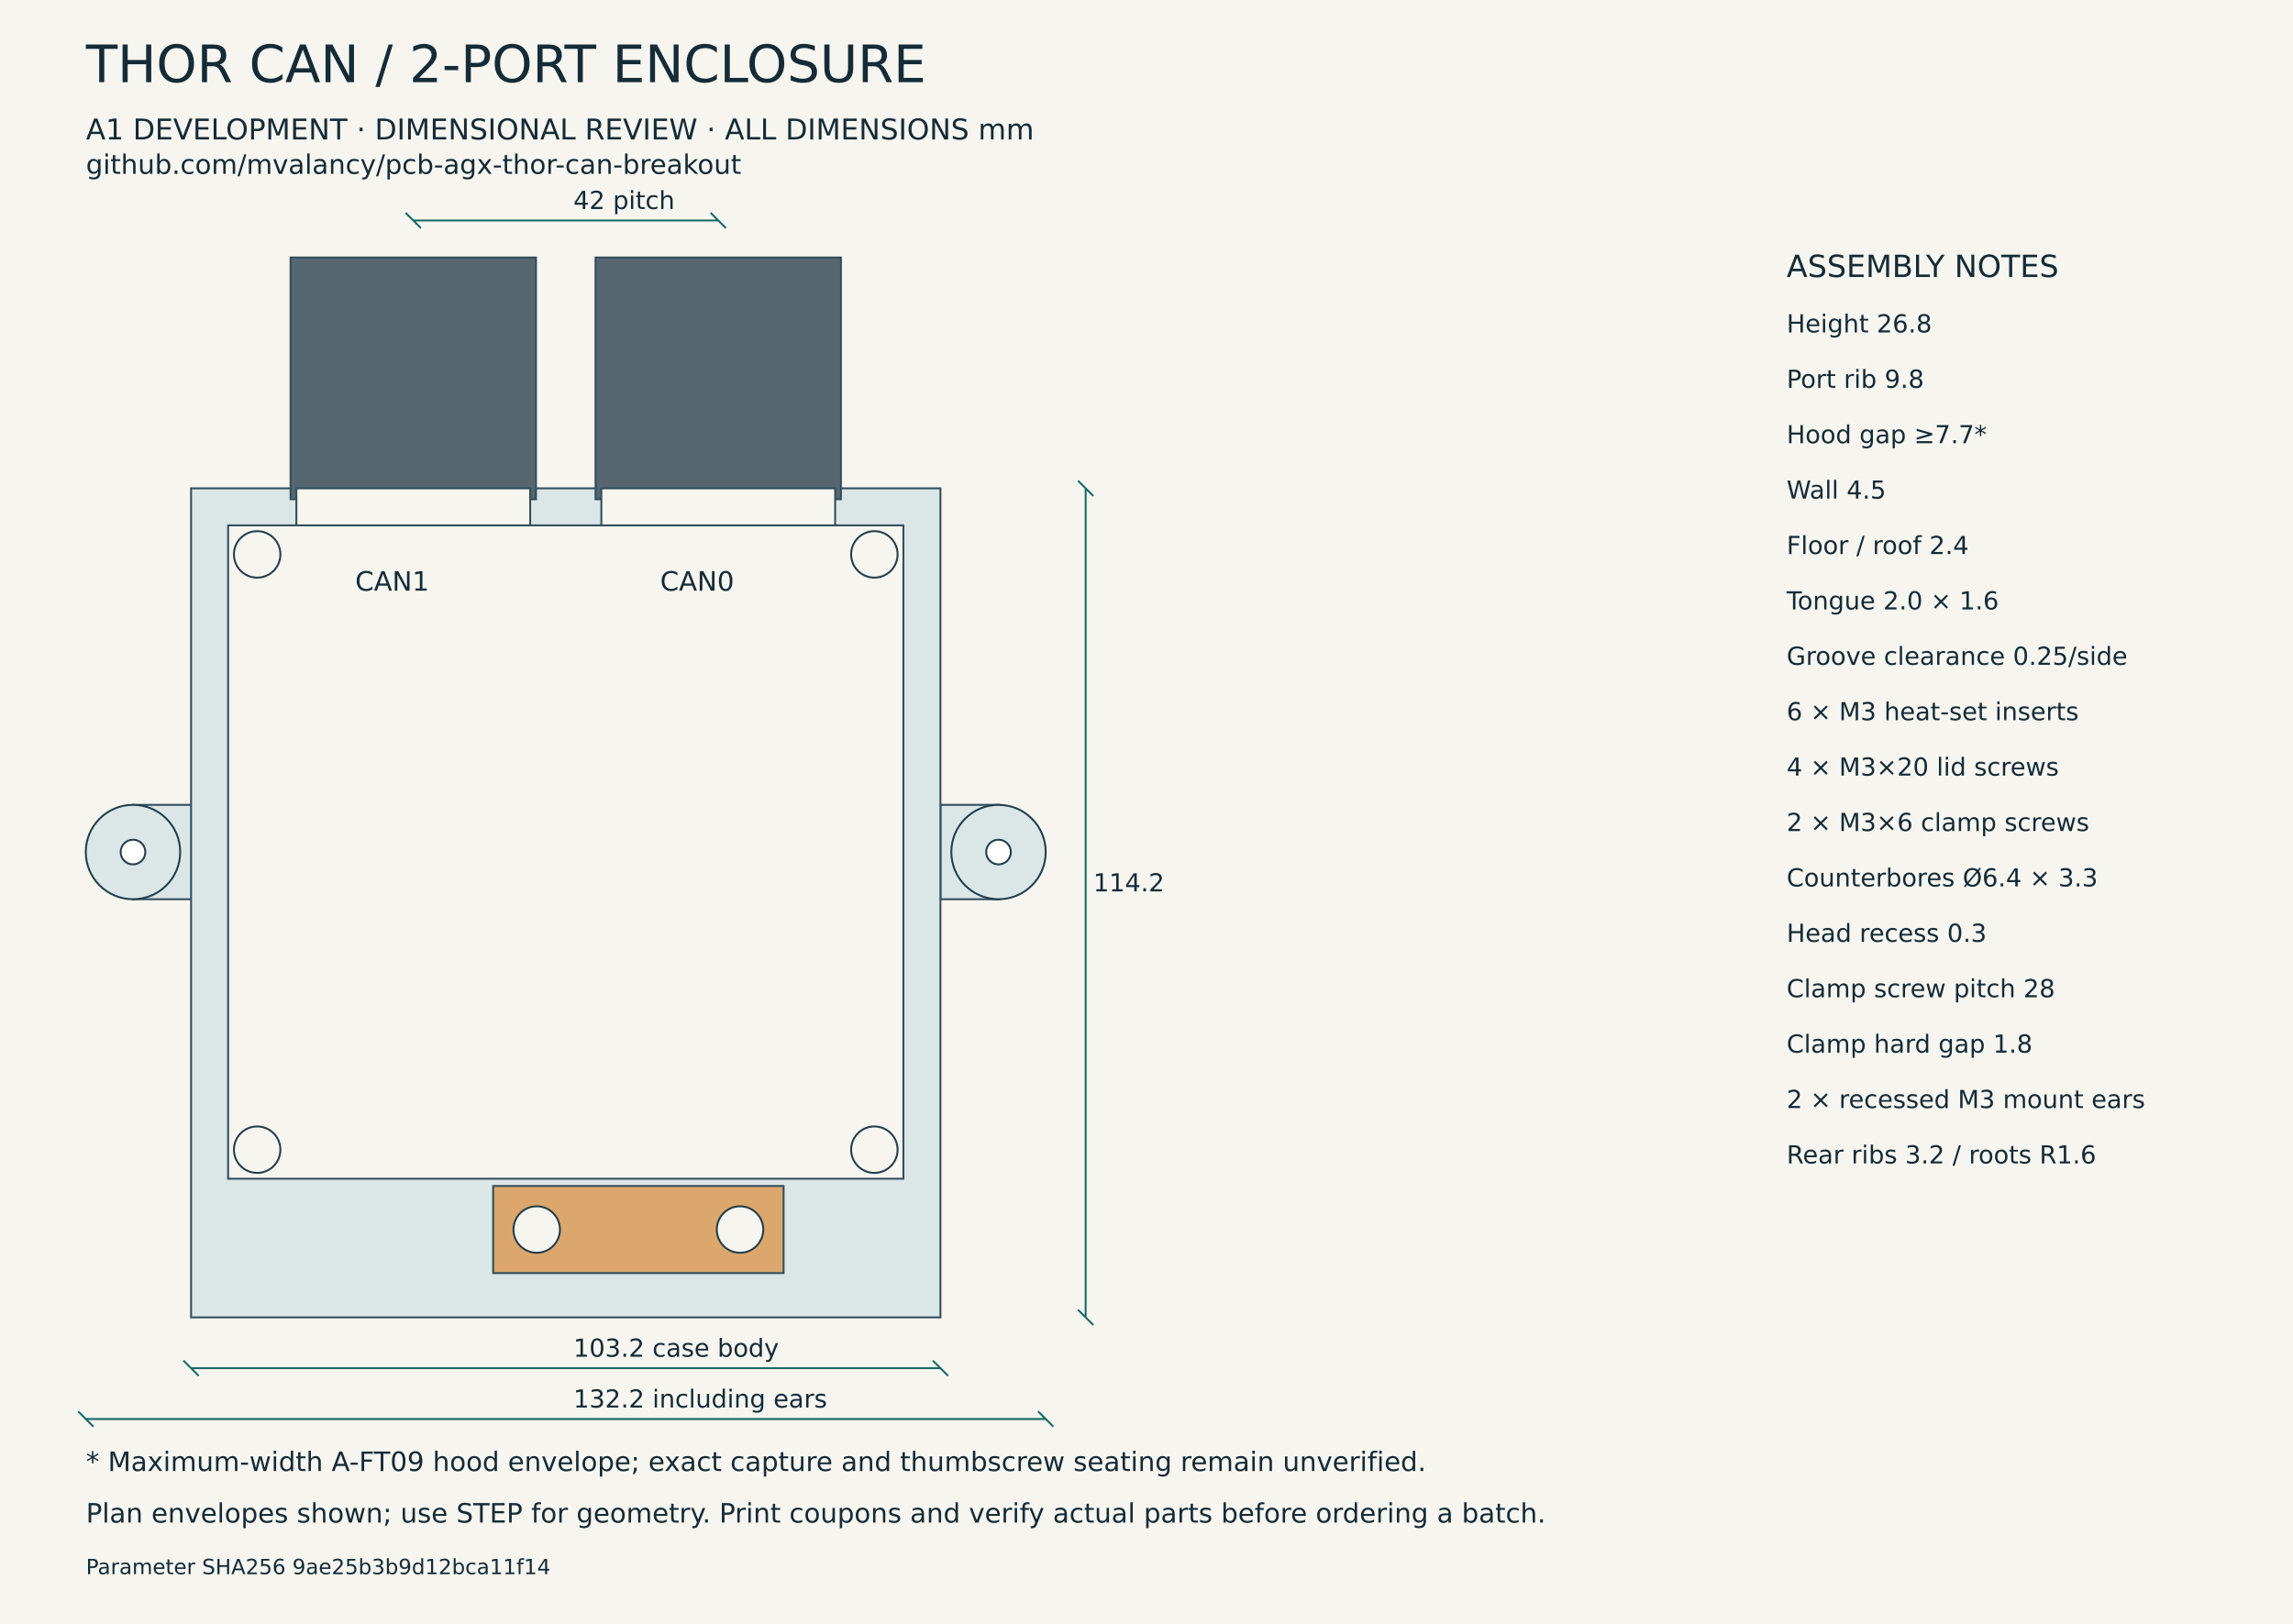
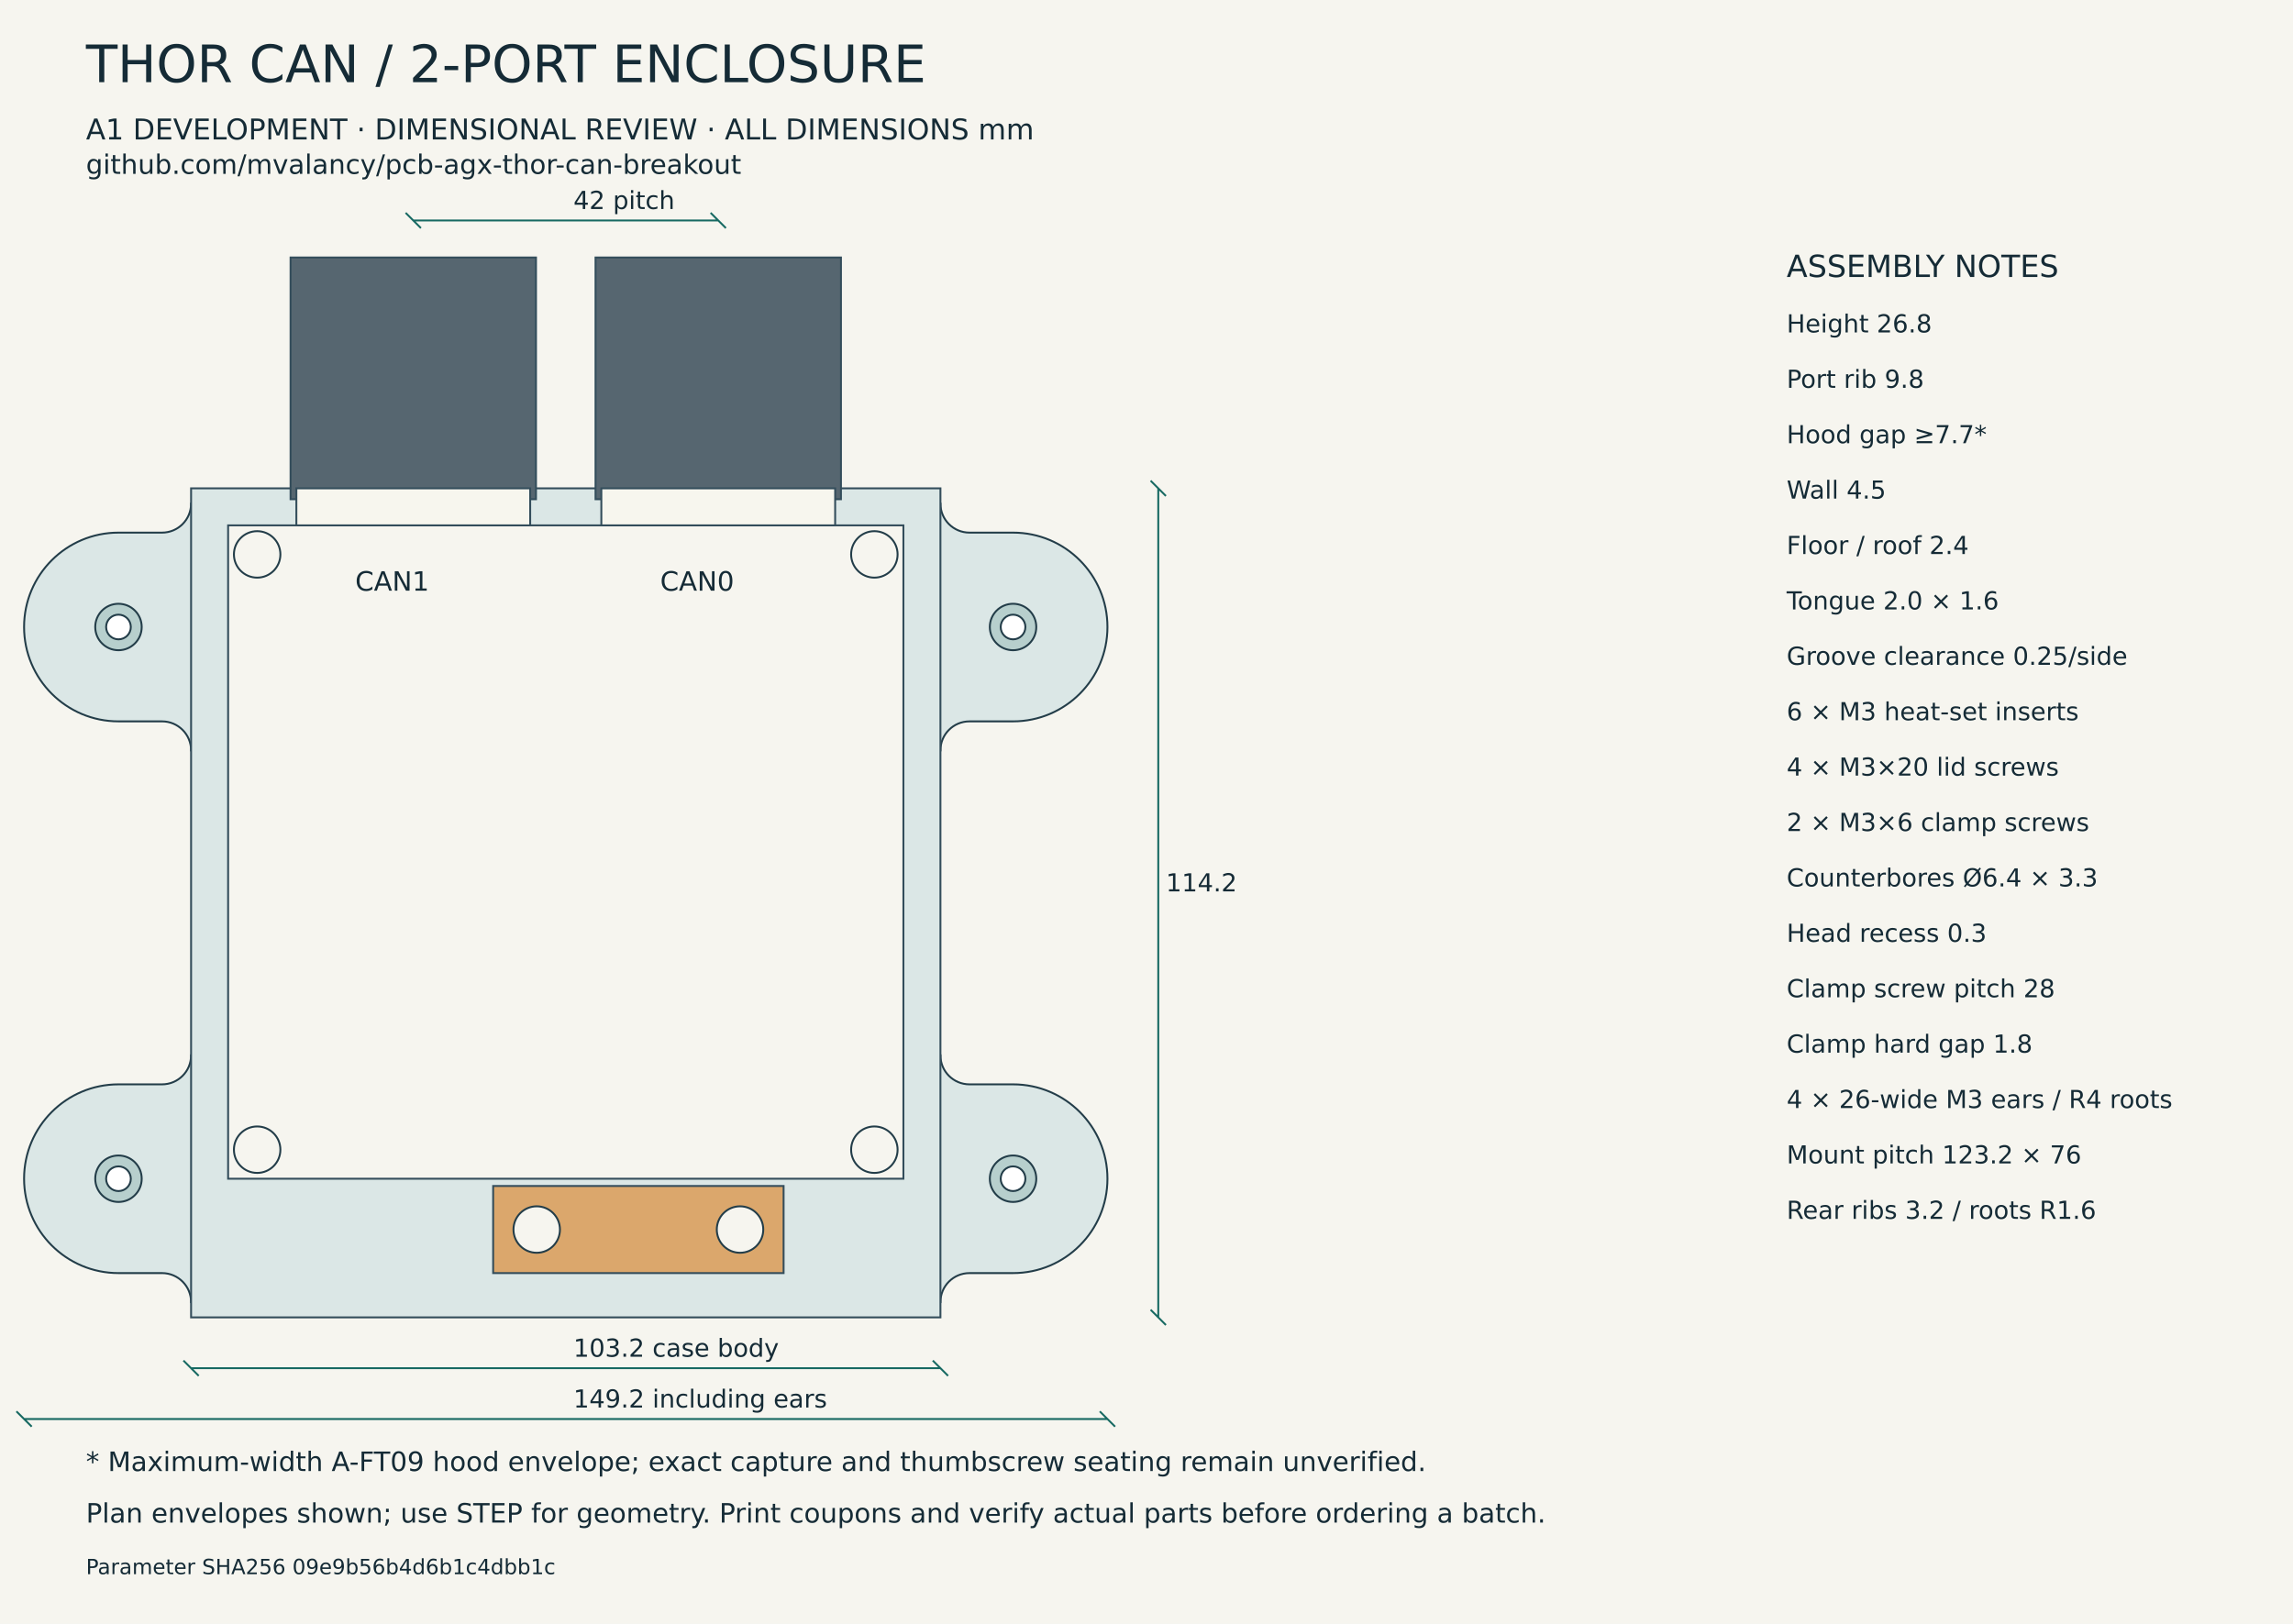
<svg xmlns="http://www.w3.org/2000/svg" width="1200" height="850" viewBox="0 0 1200 850">
  <rect width="1200" height="850" fill="#f6f5ef" />
  <style>text{font-family:DejaVu Sans,sans-serif;fill:#152b36} .dim{stroke:#176962;stroke-width:1;fill:none} .body{stroke:#233d49;stroke-width:2;fill:#e0e9e8}</style>
  <text x="45" y="43" font-size="27">THOR CAN / 2-PORT ENCLOSURE</text>
  <text x="45" y="73" font-size="15">A1 DEVELOPMENT · DIMENSIONAL REVIEW · ALL DIMENSIONS mm</text>
  <text x="45" y="91" font-size="14">github.com/mvalancy/pcb-agx-thor-can-breakout</text>
-   <rect x="69.60" y="421.30" width="30.78" height="49.40" fill="#dbe7e6" stroke="#334d5b" />
-   <circle cx="69.6" cy="446.0" r="24.7" fill="#dbe7e6" stroke="#233d49" />
-   <circle cx="69.6" cy="446.0" r="6.46" fill="#fff" stroke="#233d49" />
-   <rect x="492.16" y="421.30" width="30.78" height="49.40" fill="#dbe7e6" stroke="#334d5b" />
-   <circle cx="522.56" cy="446.0" r="24.7" fill="#dbe7e6" stroke="#233d49" />
-   <circle cx="522.56" cy="446.0" r="6.46" fill="#fff" stroke="#233d49" />
+   <path d="M 62.00 278.80 A 49.4 49.4 0 0 0 62.00 377.60 L 84.80 377.60 A 15.2 15.2 0 0 1 100.00 392.80 L 102.28 392.80 L 102.28 263.60 L 100.00 263.60 A 15.2 15.2 0 0 1 84.80 278.80 Z" fill="#dbe7e6" stroke="#233d49" />
+   <circle cx="62.0" cy="328.2" r="12.16" fill="#b7cfcd" stroke="#233d49" />
+   <circle cx="62.0" cy="328.2" r="6.46" fill="#fff" stroke="#233d49" />
+   <path d="M 62.00 567.60 A 49.4 49.4 0 0 0 62.00 666.40 L 84.80 666.40 A 15.2 15.2 0 0 1 100.00 681.60 L 102.28 681.60 L 102.28 552.40 L 100.00 552.40 A 15.2 15.2 0 0 1 84.80 567.60 Z" fill="#dbe7e6" stroke="#233d49" />
+   <circle cx="62.0" cy="617.0" r="12.16" fill="#b7cfcd" stroke="#233d49" />
+   <circle cx="62.0" cy="617.0" r="6.46" fill="#fff" stroke="#233d49" />
+   <path d="M 530.16 278.80 A 49.4 49.4 0 0 1 530.16 377.60 L 507.36 377.60 A 15.2 15.2 0 0 0 492.16 392.80 L 489.88 392.80 L 489.88 263.60 L 492.16 263.60 A 15.2 15.2 0 0 0 507.36 278.80 Z" fill="#dbe7e6" stroke="#233d49" />
+   <circle cx="530.16" cy="328.2" r="12.16" fill="#b7cfcd" stroke="#233d49" />
+   <circle cx="530.16" cy="328.2" r="6.46" fill="#fff" stroke="#233d49" />
+   <path d="M 530.16 567.60 A 49.4 49.4 0 0 1 530.16 666.40 L 507.36 666.40 A 15.2 15.2 0 0 0 492.16 681.60 L 489.88 681.60 L 489.88 552.40 L 492.16 552.40 A 15.2 15.2 0 0 0 507.36 567.60 Z" fill="#dbe7e6" stroke="#233d49" />
+   <circle cx="530.16" cy="617.0" r="12.16" fill="#b7cfcd" stroke="#233d49" />
+   <circle cx="530.16" cy="617.0" r="6.46" fill="#fff" stroke="#233d49" />
  <rect x="100.00" y="255.62" width="392.16" height="433.96" fill="#dbe7e6" stroke="#334d5b" />
  <rect x="119.38" y="275.00" width="353.40" height="342.00" fill="#f6f5ef" stroke="#334d5b" />
  <circle cx="134.58" cy="290.2" r="12.16" fill="none" stroke="#233d49" />
  <circle cx="457.58" cy="290.2" r="12.16" fill="none" stroke="#233d49" />
  <circle cx="134.58" cy="601.8" r="12.16" fill="none" stroke="#233d49" />
  <circle cx="457.58" cy="601.8" r="12.16" fill="none" stroke="#233d49" />
  <rect x="311.66" y="134.78" width="128.44" height="126.54" fill="#566670" stroke="#334d5b" />
  <text x="345.48" y="309.2" font-size="14">CAN0</text>
  <rect x="314.70" y="255.62" width="122.36" height="19.38" fill="#f7f6ee" stroke="#334d5b" />
  <path class="dim" d="M 375.88 115.4 L 216.28 115.4 M 371.88 111.4 L 379.88 119.4 M 212.28 111.4 L 220.28 119.4" />
  <text x="300.08" y="109.4" font-size="13">42 pitch</text>
  <rect x="152.06" y="134.78" width="128.44" height="126.54" fill="#566670" stroke="#334d5b" />
  <text x="185.88" y="309.2" font-size="14">CAN1</text>
  <rect x="155.10" y="255.62" width="122.36" height="19.38" fill="#f7f6ee" stroke="#334d5b" />
  <rect x="258.08" y="620.80" width="152.00" height="45.60" fill="#dba76c" stroke="#334d5b" />
  <circle cx="280.88" cy="643.6" r="12.16" fill="#f6f5ef" stroke="#233d49" />
  <circle cx="387.28" cy="643.6" r="12.16" fill="#f6f5ef" stroke="#233d49" />
  <path class="dim" d="M 100.0 716.18 L 492.16 716.18 M 96.0 712.18 L 104.0 720.18 M 488.16 712.18 L 496.16 720.18" />
  <text x="300.08" y="710.18" font-size="13">103.2 case body</text>
-   <path class="dim" d="M 568.16 255.62 L 568.16 689.58 M 564.16 251.62 L 572.16 259.62 M 564.16 685.58 L 572.16 693.58" />
-   <text x="572.16" y="466.6" font-size="13">114.2</text>
-   <path class="dim" d="M 44.9 742.78 L 547.26 742.78 M 40.9 738.78 L 48.9 746.78 M 543.26 738.78 L 551.26 746.78" />
-   <text x="300.08" y="736.78" font-size="13">132.2 including ears</text>
+   <path class="dim" d="M 606.16 255.62 L 606.16 689.58 M 602.16 251.62 L 610.16 259.62 M 602.16 685.58 L 610.16 693.58" />
+   <text x="610.16" y="466.6" font-size="13">114.2</text>
+   <path class="dim" d="M 12.6 742.78 L 579.56 742.78 M 8.6 738.78 L 16.6 746.78 M 575.56 738.78 L 583.56 746.78" />
+   <text x="300.08" y="736.78" font-size="13">149.2 including ears</text>
  <text x="935" y="145" font-size="16">ASSEMBLY NOTES</text>
  <text x="935" y="174" font-size="13">Height 26.8</text>
  <text x="935" y="203" font-size="13">Port rib 9.8</text>
  <text x="935" y="232" font-size="13">Hood gap ≥7.7*</text>
  <text x="935" y="261" font-size="13">Wall 4.5</text>
  <text x="935" y="290" font-size="13">Floor / roof 2.4</text>
  <text x="935" y="319" font-size="13">Tongue 2.0 × 1.6</text>
  <text x="935" y="348" font-size="13">Groove clearance 0.25/side</text>
  <text x="935" y="377" font-size="13">6 × M3 heat-set inserts</text>
  <text x="935" y="406" font-size="13">4 × M3×20 lid screws</text>
  <text x="935" y="435" font-size="13">2 × M3×6 clamp screws</text>
  <text x="935" y="464" font-size="13">Counterbores Ø6.4 × 3.3</text>
  <text x="935" y="493" font-size="13">Head recess 0.3</text>
  <text x="935" y="522" font-size="13">Clamp screw pitch 28</text>
  <text x="935" y="551" font-size="13">Clamp hard gap 1.8</text>
-   <text x="935" y="580" font-size="13">2 × recessed M3 mount ears</text>
-   <text x="935" y="609" font-size="13">Rear ribs 3.2 / roots R1.6</text>
+   <text x="935" y="580" font-size="13">4 × 26-wide M3 ears / R4 roots</text>
+   <text x="935" y="609" font-size="13">Mount pitch 123.2 × 76</text>
+   <text x="935" y="638" font-size="13">Rear ribs 3.2 / roots R1.6</text>
  <text x="45" y="770" font-size="14">* Maximum-width A-FT09 hood envelope; exact capture and thumbscrew seating remain unverified.</text>
  <text x="45" y="797" font-size="14">Plan envelopes shown; use STEP for geometry. Print coupons and verify actual parts before ordering a batch.</text>
-   <text x="45" y="824" font-size="11">Parameter SHA256 9ae25b3b9d12bca11f14</text>
+   <text x="45" y="824" font-size="11">Parameter SHA256 09e9b56b4d6b1c4dbb1c</text>
</svg>
